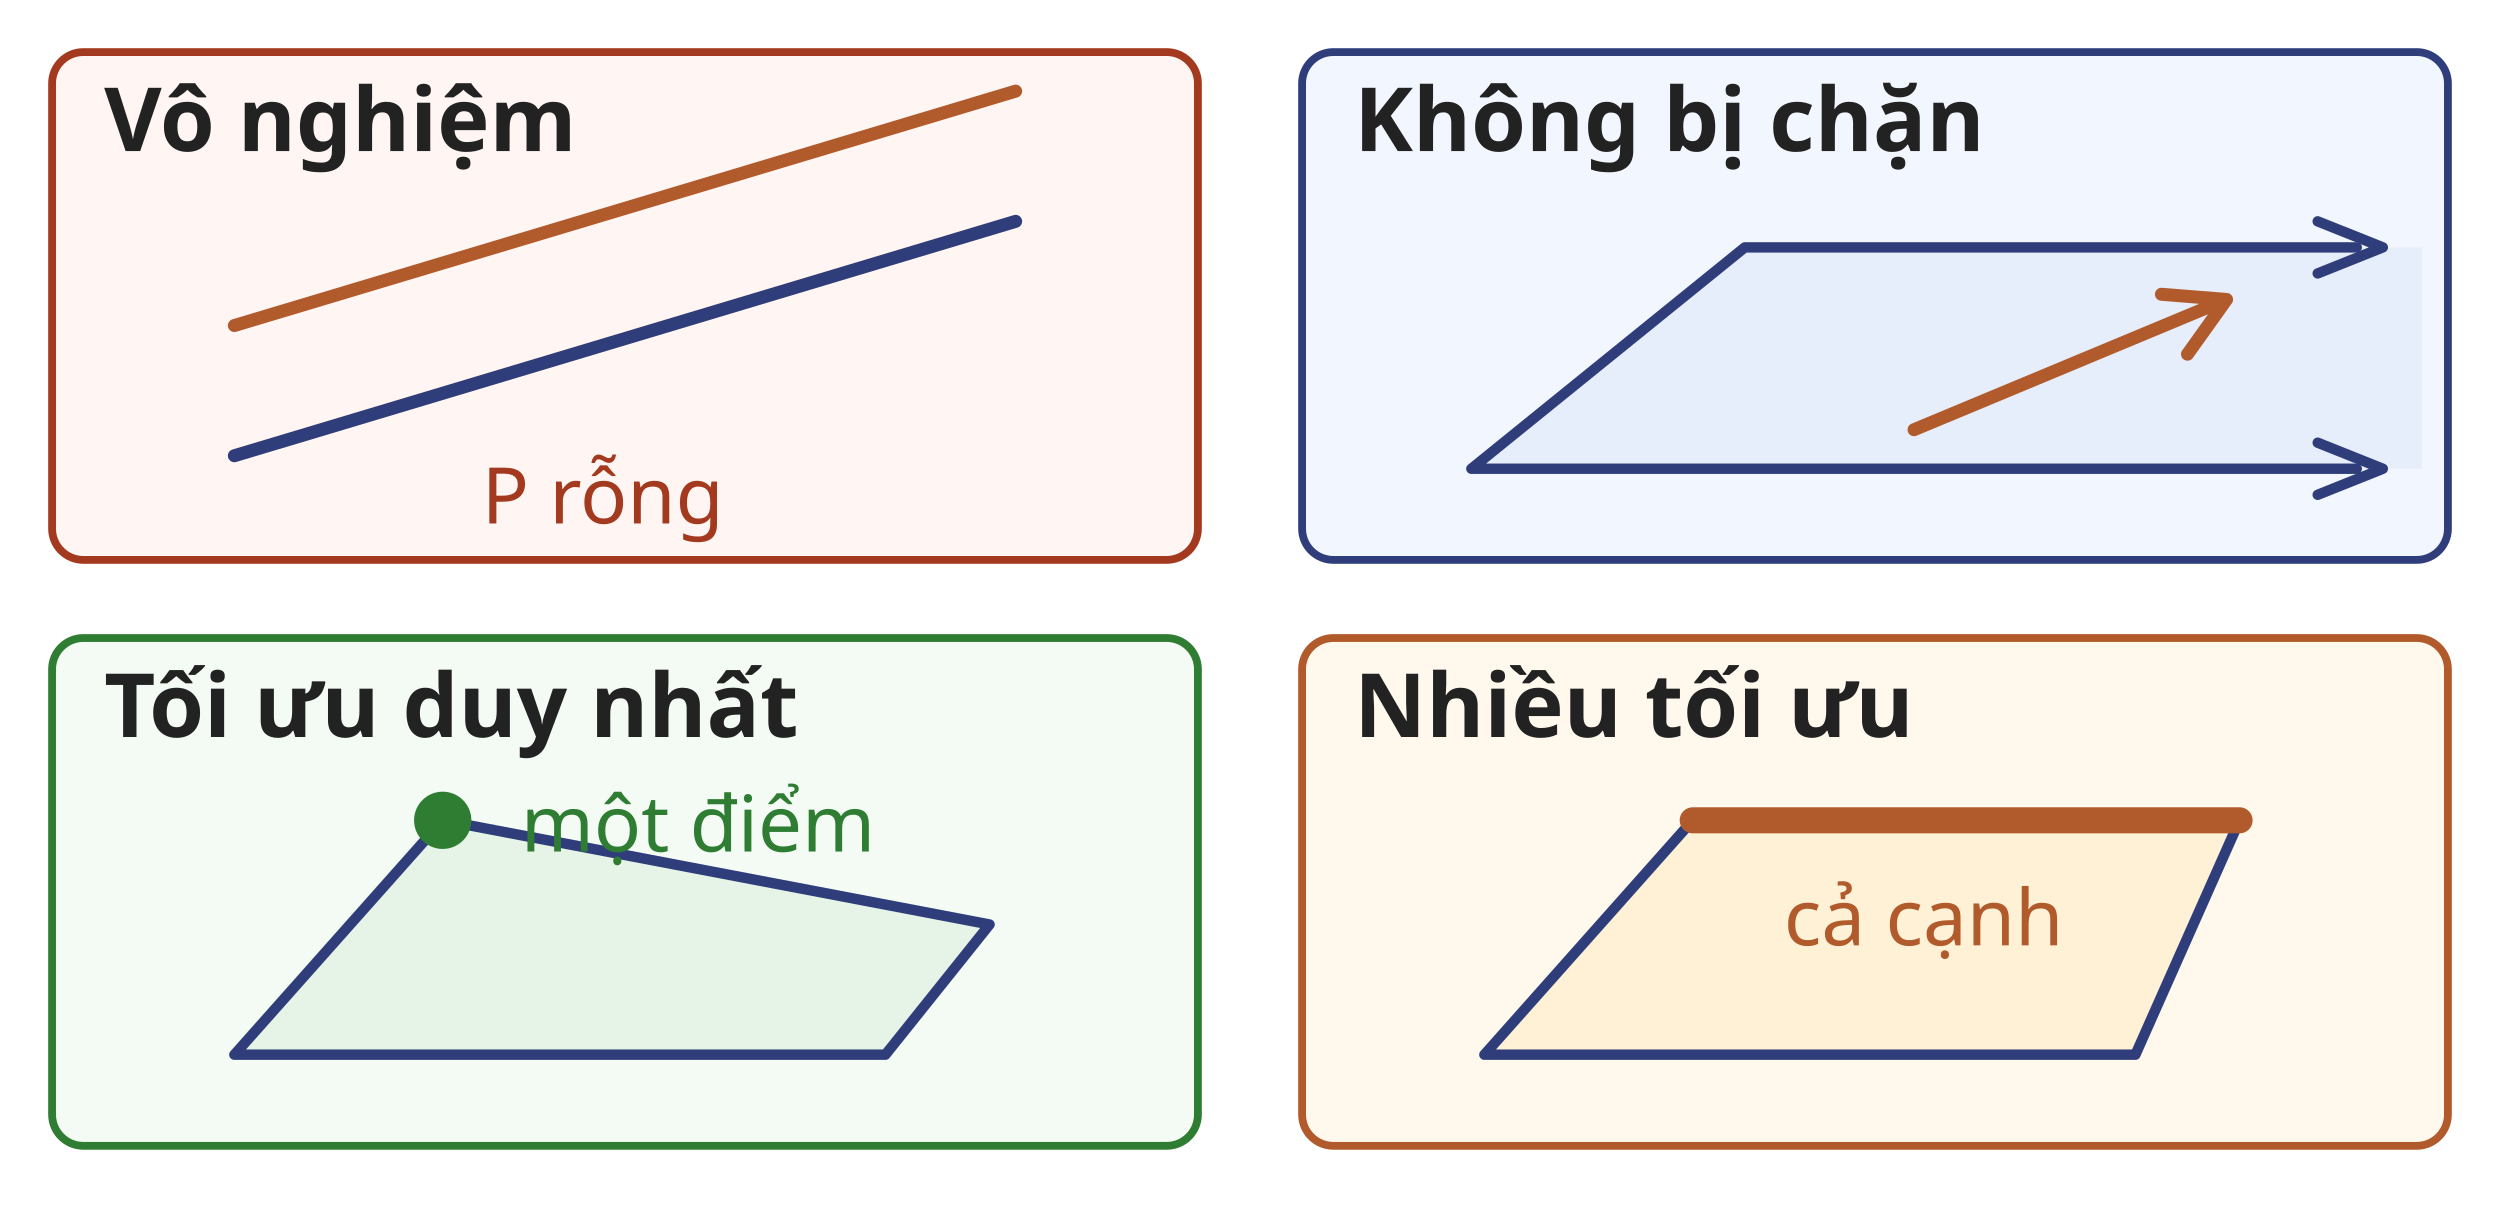
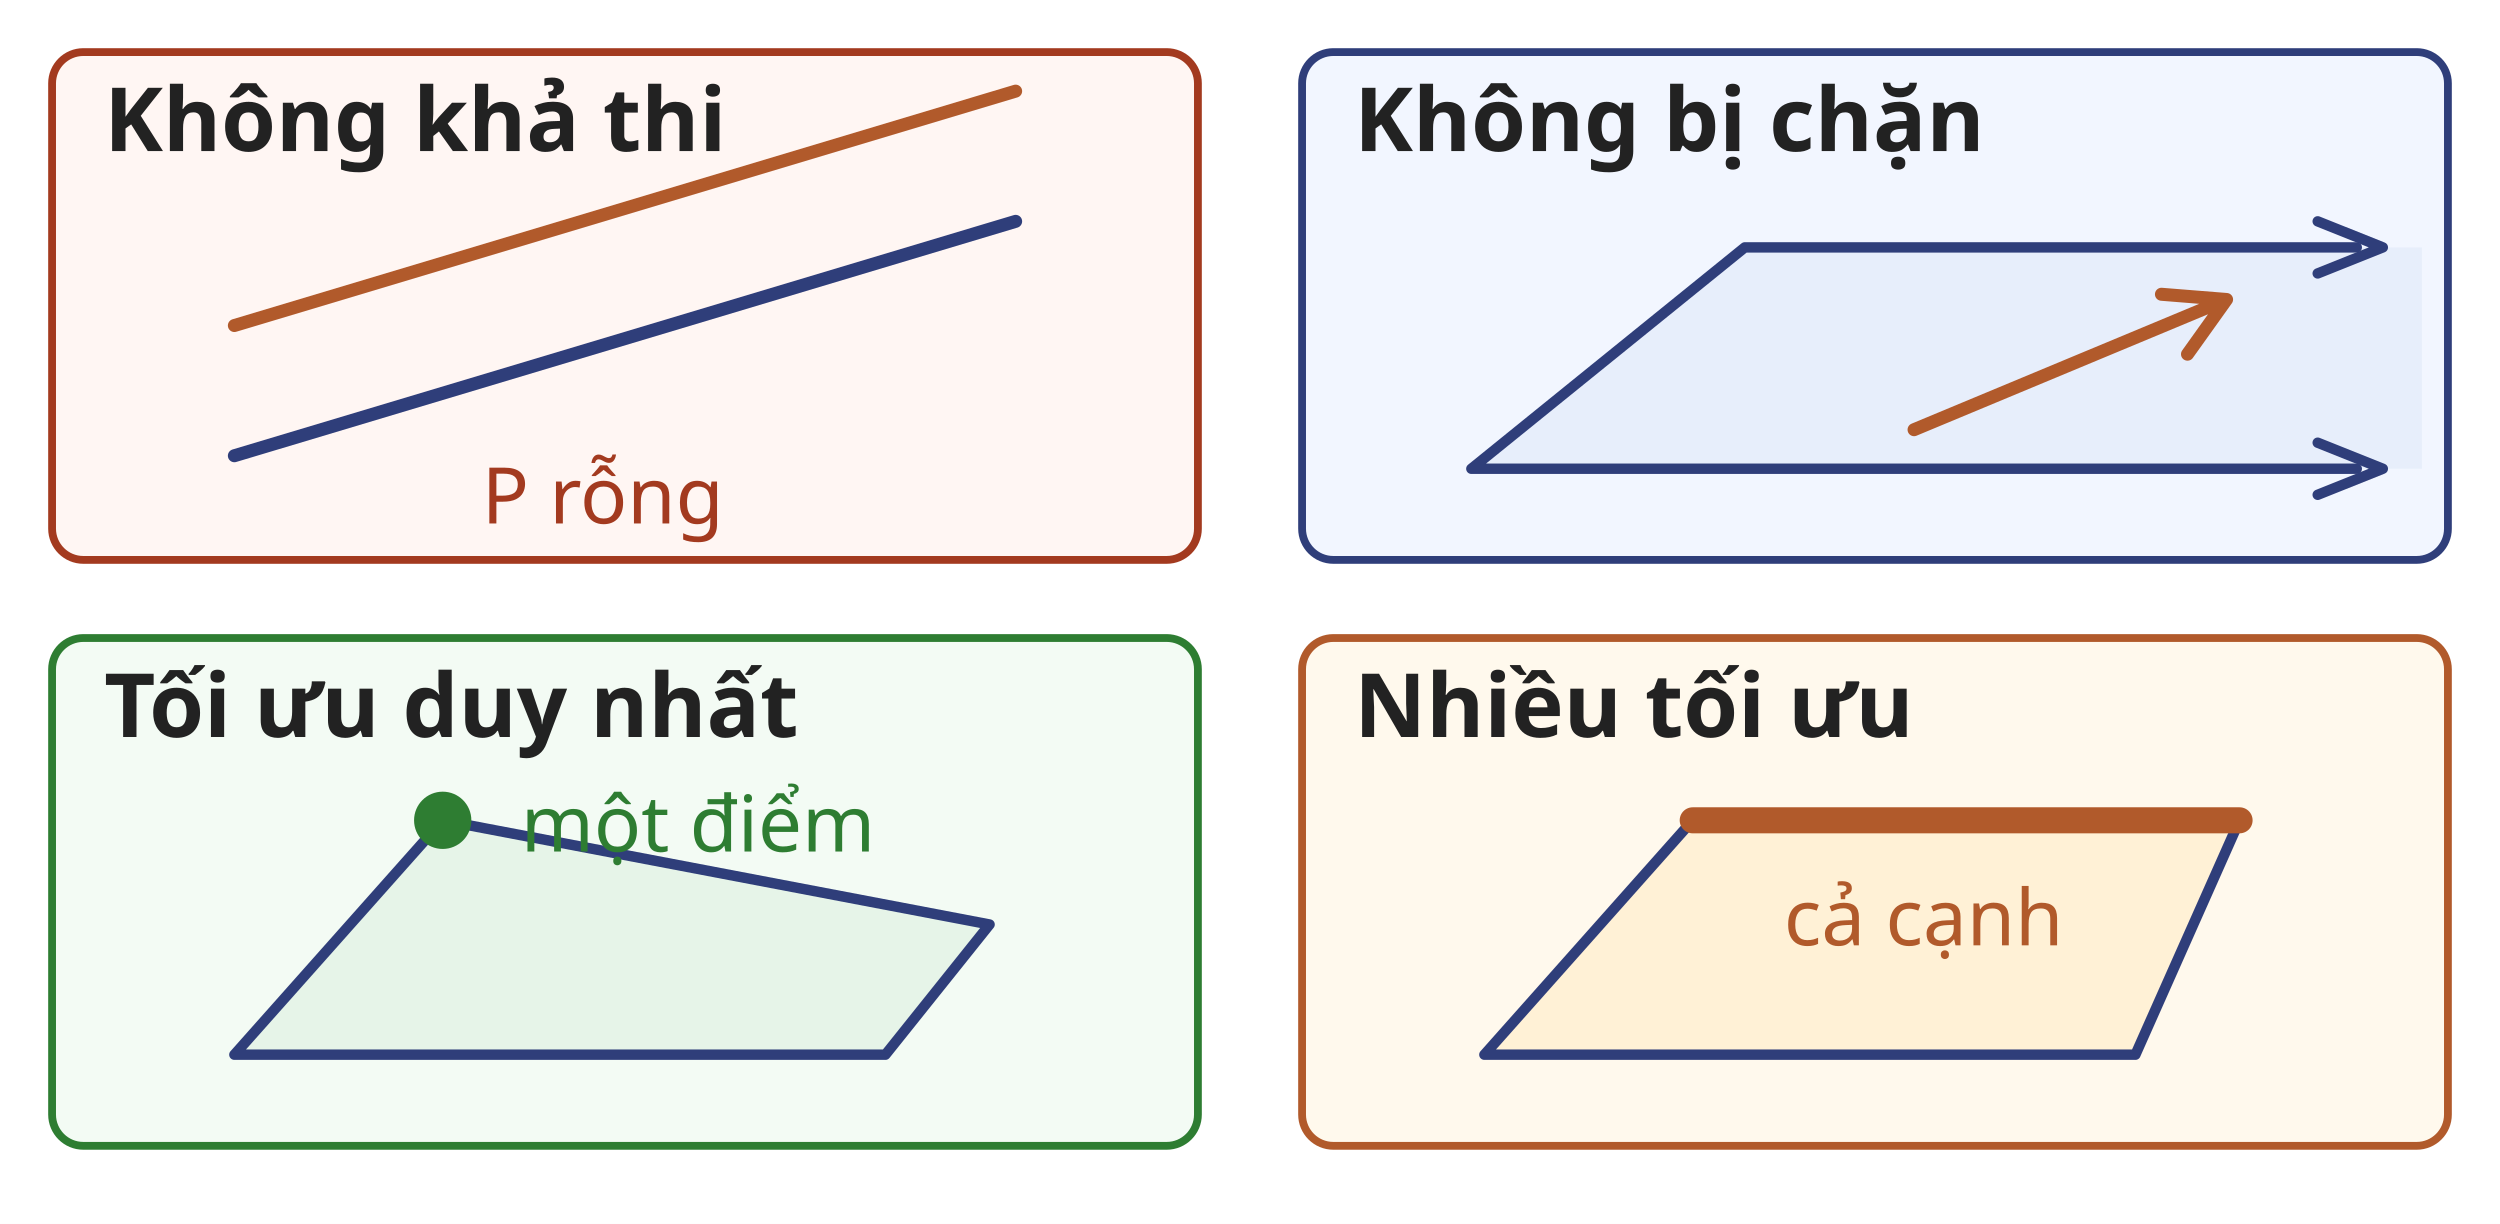
<svg xmlns="http://www.w3.org/2000/svg" viewBox="0 0 960 470" role="img" aria-labelledby="title desc">
  <rect width="960" height="470" fill="#fff" />
  <g font-family="sans-serif" font-size="30" fill="#222" stroke-linecap="round" stroke-linejoin="round">
    <g transform="translate(20 20)">
      <rect width="440" height="195" rx="12" fill="#fff6f3" stroke="#a33a1f" stroke-width="3" />
-       <text x="20" y="38" font-size="34" font-weight="700">Vô nghiệm</text>
+       <text x="20" y="38" font-size="34" font-weight="700">Không khả thi</text>
      <line x1="70" y1="155" x2="370" y2="65" stroke="#2f3e7a" stroke-width="5" />
      <line x1="70" y1="105" x2="370" y2="15" stroke="#b15a2b" stroke-width="5" />
      <text x="165" y="181" fill="#a33a1f">P rỗng</text>
    </g>
    <g transform="translate(500 20)">
      <rect width="440" height="195" rx="12" fill="#f2f6ff" stroke="#2f3e7a" stroke-width="3" />
      <text x="20" y="38" font-size="34" font-weight="700">Không bị chặn</text>
      <path d="M65 160L170 75L430 75L430 160Z" fill="#e7eefb" stroke="none" />
      <path d="M65 160L170 75L405 75M65 160L405 160" fill="none" stroke="#2f3e7a" stroke-width="4" />
      <path d="M390 65L415 75L390 85M390 150L415 160L390 170" fill="none" stroke="#2f3e7a" stroke-width="4" />
      <path d="M235 145L355 95M355 95L330 93M355 95L340 116" stroke="#b15a2b" stroke-width="5" />
    </g>
    <g transform="translate(20 245)">
      <rect width="440" height="195" rx="12" fill="#f3fbf4" stroke="#2e7d32" stroke-width="3" />
      <text x="20" y="38" font-size="34" font-weight="700">Tối ưu duy nhất</text>
      <path d="M70 160L150 70L360 110L320 160Z" fill="#e6f4e8" stroke="#2f3e7a" stroke-width="4" />
      <circle cx="150" cy="70" r="11" fill="#2e7d32" />
      <text x="180" y="82" fill="#2e7d32">một điểm</text>
    </g>
    <g transform="translate(500 245)">
      <rect width="440" height="195" rx="12" fill="#fff9ed" stroke="#b15a2b" stroke-width="3" />
      <text x="20" y="38" font-size="34" font-weight="700">Nhiều tối ưu</text>
      <path d="M70 160L150 70L360 70L320 160Z" fill="#fff1d6" stroke="#2f3e7a" stroke-width="4" />
      <line x1="150" y1="70" x2="360" y2="70" stroke="#b15a2b" stroke-width="10" />
      <text x="185" y="118" fill="#b15a2b">cả cạnh</text>
    </g>
  </g>
</svg>
